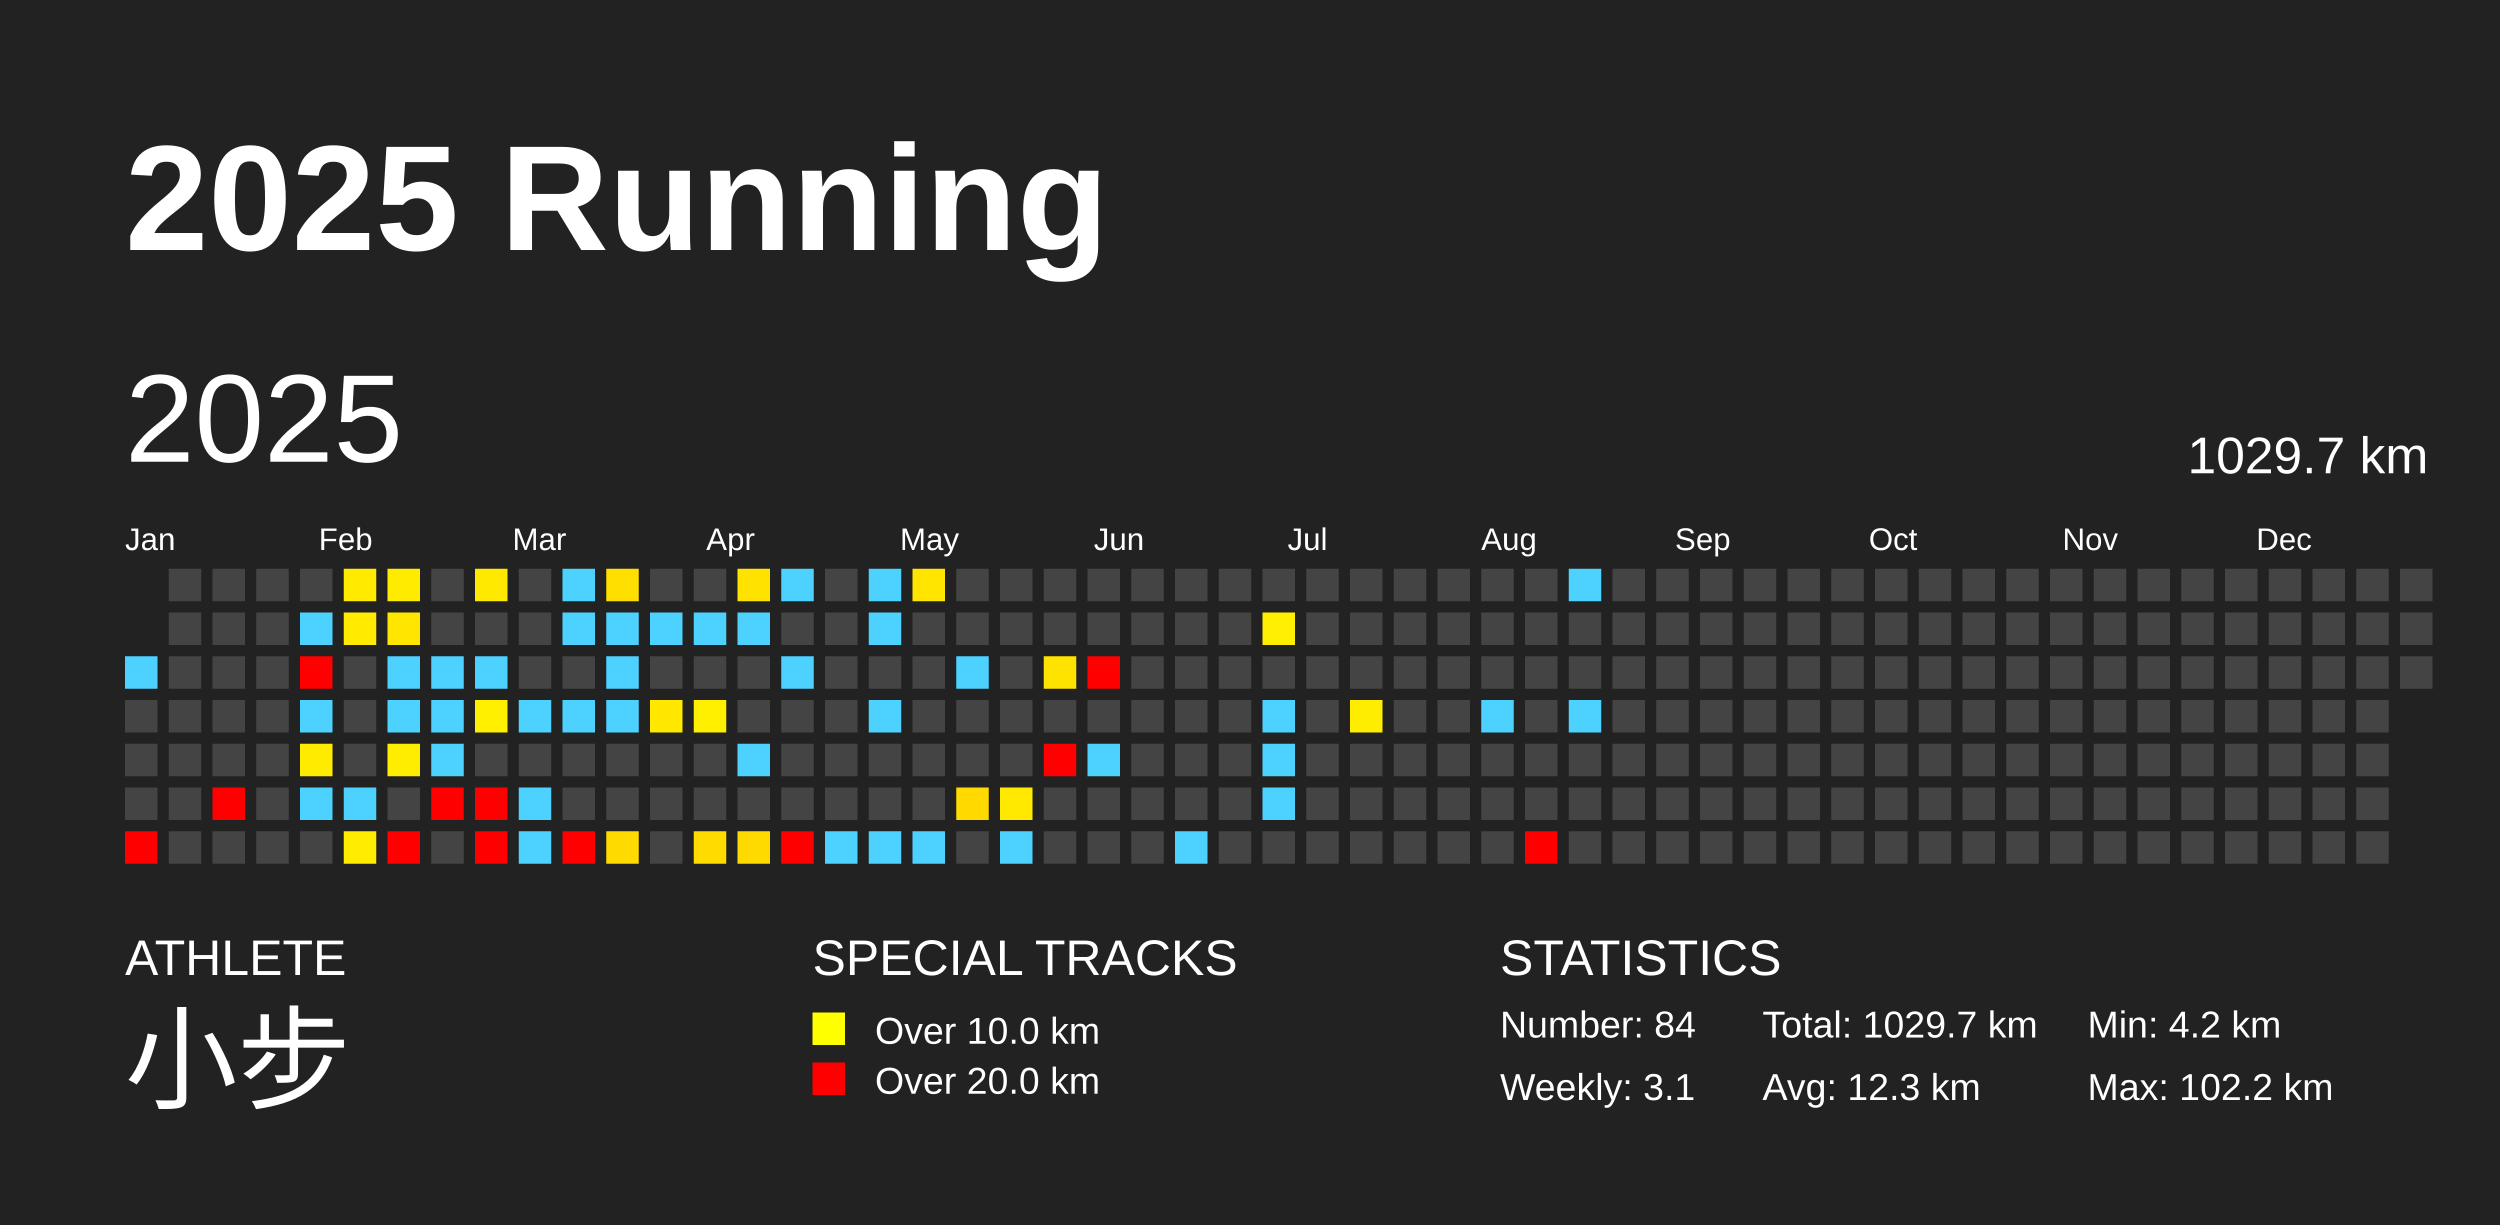
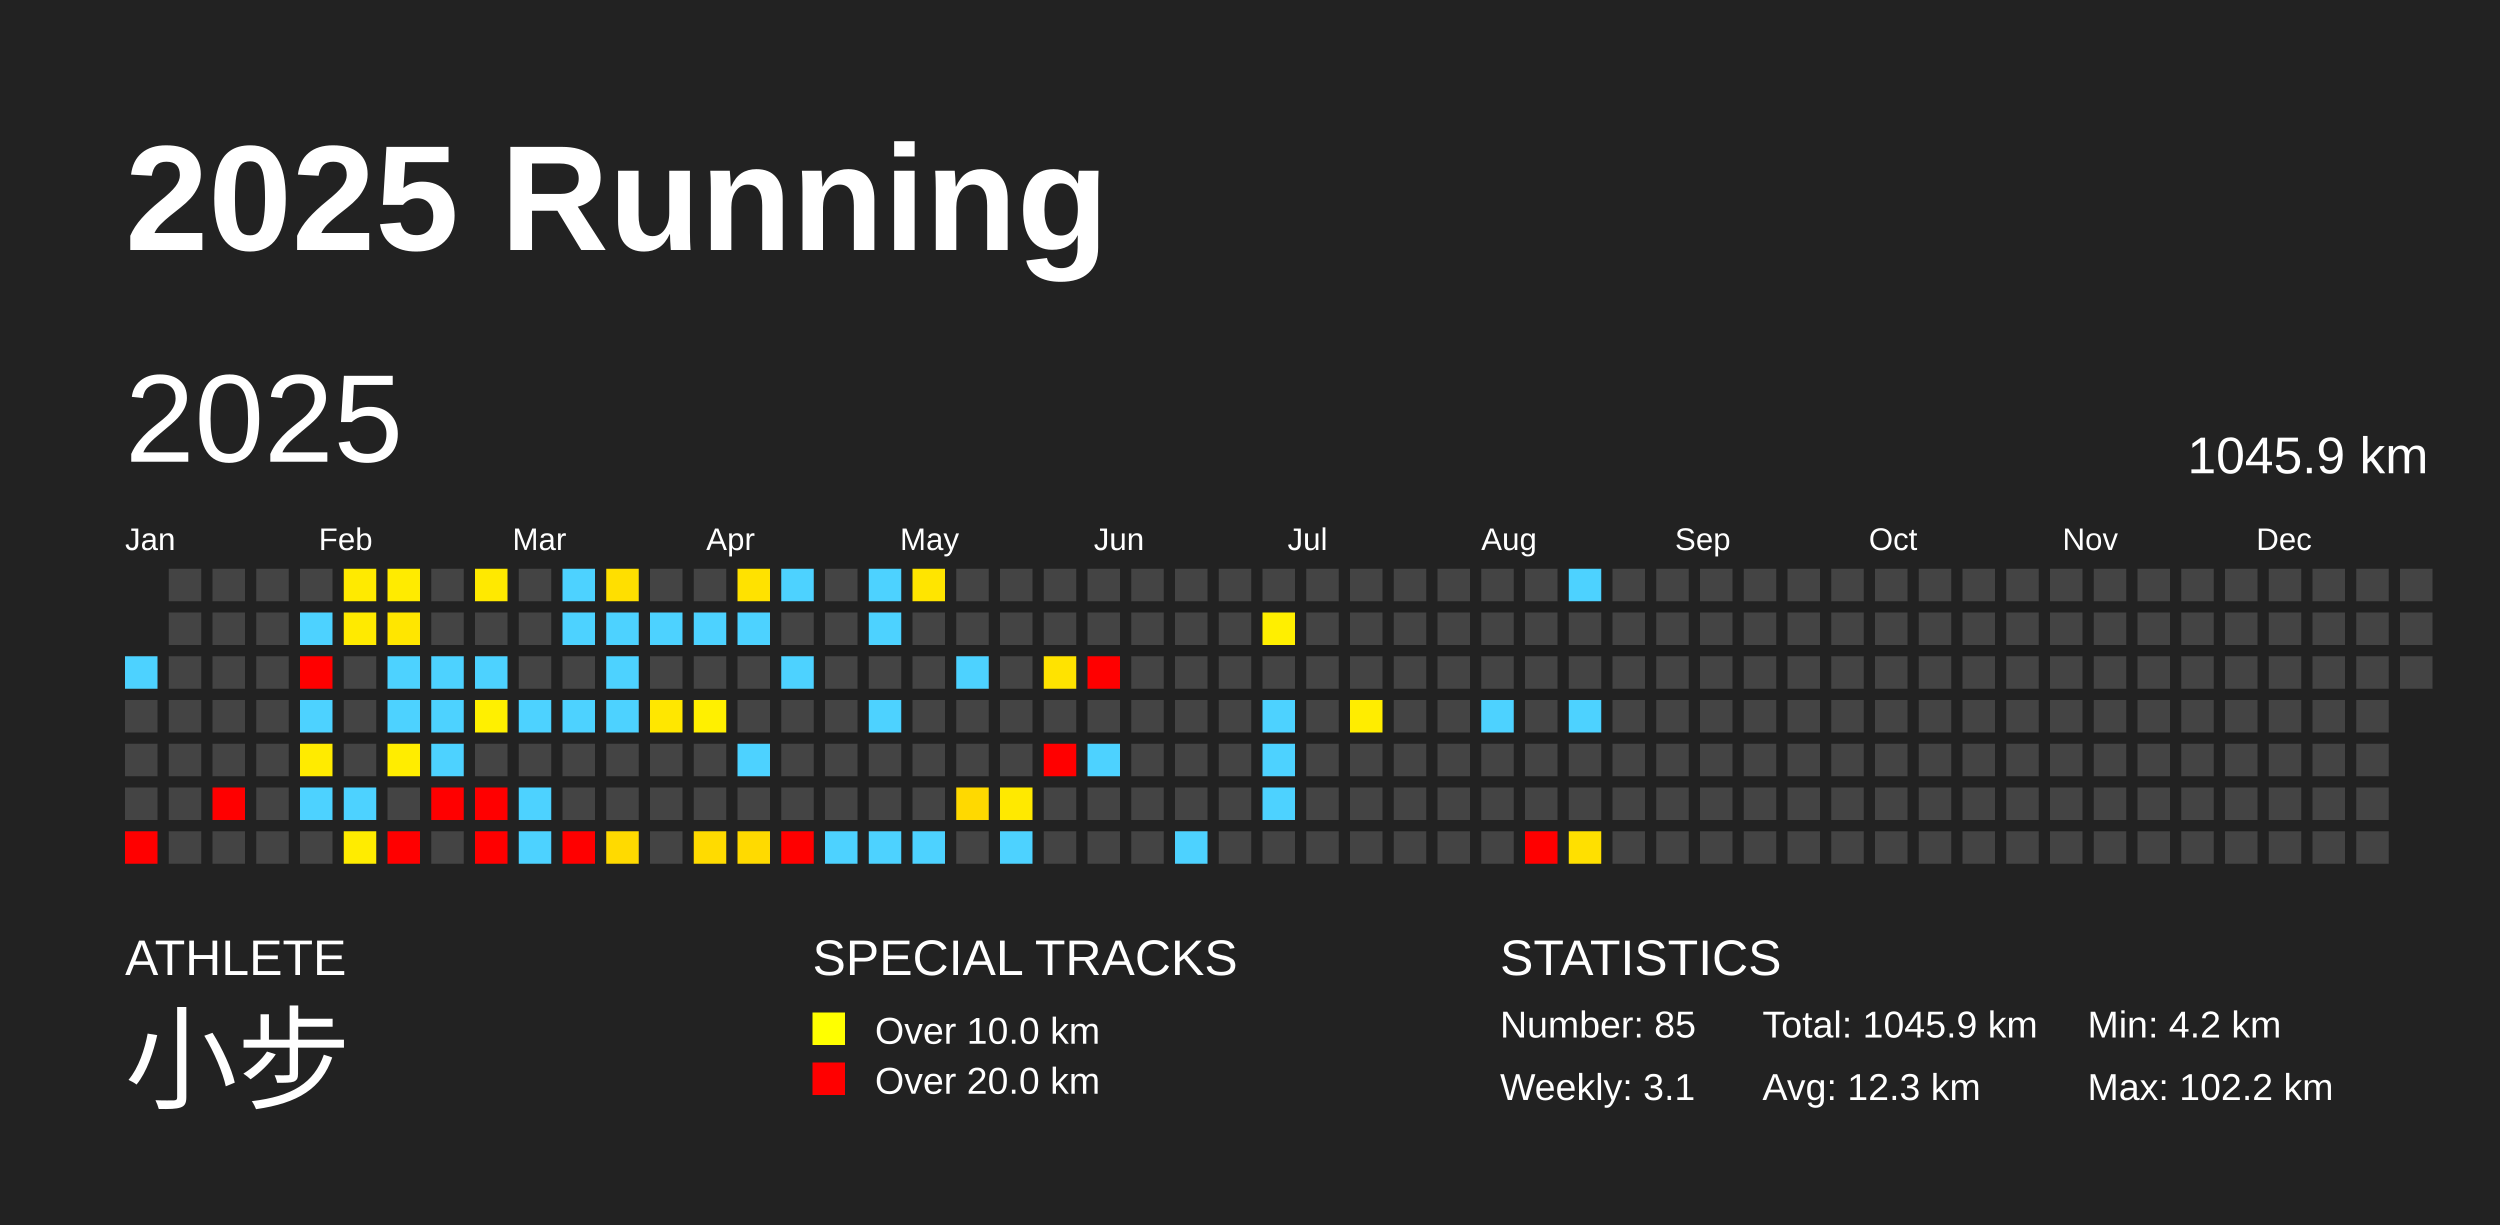
<svg xmlns="http://www.w3.org/2000/svg" baseProfile="full" height="98mm" version="1.1" viewBox="0,0,200,98" width="200mm">
  <defs />
  <rect fill="#222222" height="98" width="200" x="0" y="0" />
  <text fill="#FFFFFF" style="font-size:12px; font-family:Arial; font-weight:bold;" x="10" y="20">2025 Running</text>
  <text fill="#FFFFFF" style="font-size:4px; font-family:Arial" x="10" y="78">ATHLETE</text>
  <text fill="#FFFFFF" style="font-size:9px; font-family:Arial" x="10" y="88">小步</text>
  <text fill="#FFFFFF" style="font-size:4px; font-family:Arial" x="65" y="78">SPECIAL TRACKS</text>
  <rect fill="yellow" height="2.6" width="2.6" x="65" y="81" />
  <text fill="#FFFFFF" style="font-size:3px; font-family:Arial" x="70" y="83.5">Over 10.0 km</text>
  <rect fill="red" height="2.6" width="2.6" x="65" y="85" />
  <text fill="#FFFFFF" style="font-size:3px; font-family:Arial" x="70" y="87.5">Over 20.0 km</text>
  <text fill="#FFFFFF" style="font-size:4px; font-family:Arial" x="120" y="78">STATISTICS</text>
-   <text fill="#FFFFFF" style="font-size:3px; font-family:Arial" x="120" y="83">Number: 84</text>
+   <text fill="#FFFFFF" style="font-size:3px; font-family:Arial" x="120" y="83">Number: 85</text>
  <text fill="#FFFFFF" style="font-size:3px; font-family:Arial" x="120" y="88">Weekly: 3.1</text>
-   <text fill="#FFFFFF" style="font-size:3px; font-family:Arial" x="141" y="83">Total: 1029.7 km</text>
+   <text fill="#FFFFFF" style="font-size:3px; font-family:Arial" x="141" y="83">Total: 1045.9 km</text>
  <text fill="#FFFFFF" style="font-size:3px; font-family:Arial" x="141" y="88">Avg: 12.3 km</text>
  <text fill="#FFFFFF" style="font-size:3px; font-family:Arial" x="167" y="83">Min: 4.2 km</text>
  <text fill="#FFFFFF" style="font-size:3px; font-family:Arial" x="167" y="88">Max: 102.2 km</text>
  <text dominant-baseline="hanging" fill="#FFFFFF" style="font-size:10.0px; font-family:Arial;" x="10" y="30">2025</text>
-   <text dominant-baseline="hanging" fill="#FFFFFF" style="font-size:4.125px; font-family:Arial;" x="175" y="35">1029.7 km</text>
+   <text dominant-baseline="hanging" fill="#FFFFFF" style="font-size:4.125px; font-family:Arial;" x="175" y="35">1045.9 km</text>
  <text fill="#FFFFFF" style="font-size:2.5px; font-family:Arial" x="10.0" y="44">Jan</text>
  <text fill="#FFFFFF" style="font-size:2.5px; font-family:Arial" x="25.5" y="44">Feb</text>
  <text fill="#FFFFFF" style="font-size:2.5px; font-family:Arial" x="41.0" y="44">Mar</text>
  <text fill="#FFFFFF" style="font-size:2.5px; font-family:Arial" x="56.5" y="44">Apr</text>
  <text fill="#FFFFFF" style="font-size:2.5px; font-family:Arial" x="72.0" y="44">May</text>
  <text fill="#FFFFFF" style="font-size:2.5px; font-family:Arial" x="87.5" y="44">Jun</text>
  <text fill="#FFFFFF" style="font-size:2.5px; font-family:Arial" x="103.0" y="44">Jul</text>
  <text fill="#FFFFFF" style="font-size:2.5px; font-family:Arial" x="118.5" y="44">Aug</text>
  <text fill="#FFFFFF" style="font-size:2.5px; font-family:Arial" x="134.0" y="44">Sep</text>
  <text fill="#FFFFFF" style="font-size:2.5px; font-family:Arial" x="149.5" y="44">Oct</text>
  <text fill="#FFFFFF" style="font-size:2.5px; font-family:Arial" x="165.0" y="44">Nov</text>
  <text fill="#FFFFFF" style="font-size:2.5px; font-family:Arial" x="180.5" y="44">Dec</text>
  <rect fill="#4dd2ff" height="2.6" width="2.6" x="10.0" y="52.5" />
  <rect fill="#444444" height="2.6" width="2.6" x="10.0" y="56.0" />
  <rect fill="#444444" height="2.6" width="2.6" x="10.0" y="59.5" />
  <rect fill="#444444" height="2.6" width="2.6" x="10.0" y="63.0" />
  <rect fill="red" height="2.6" width="2.6" x="10.0" y="66.5" />
  <rect fill="#444444" height="2.6" width="2.6" x="13.5" y="45.5" />
  <rect fill="#444444" height="2.6" width="2.6" x="13.5" y="49.0" />
  <rect fill="#444444" height="2.6" width="2.6" x="13.5" y="52.5" />
  <rect fill="#444444" height="2.6" width="2.6" x="13.5" y="56.0" />
  <rect fill="#444444" height="2.6" width="2.6" x="13.5" y="59.5" />
  <rect fill="#444444" height="2.6" width="2.6" x="13.5" y="63.0" />
  <rect fill="#444444" height="2.6" width="2.6" x="13.5" y="66.5" />
  <rect fill="#444444" height="2.6" width="2.6" x="17.0" y="45.5" />
  <rect fill="#444444" height="2.6" width="2.6" x="17.0" y="49.0" />
  <rect fill="#444444" height="2.6" width="2.6" x="17.0" y="52.5" />
  <rect fill="#444444" height="2.6" width="2.6" x="17.0" y="56.0" />
  <rect fill="#444444" height="2.6" width="2.6" x="17.0" y="59.5" />
  <rect fill="red" height="2.6" width="2.6" x="17.0" y="63.0" />
  <rect fill="#444444" height="2.6" width="2.6" x="17.0" y="66.5" />
  <rect fill="#444444" height="2.6" width="2.6" x="20.5" y="45.5" />
  <rect fill="#444444" height="2.6" width="2.6" x="20.5" y="49.0" />
  <rect fill="#444444" height="2.6" width="2.6" x="20.5" y="52.5" />
  <rect fill="#444444" height="2.6" width="2.6" x="20.5" y="56.0" />
  <rect fill="#444444" height="2.6" width="2.6" x="20.5" y="59.5" />
  <rect fill="#444444" height="2.6" width="2.6" x="20.5" y="63.0" />
  <rect fill="#444444" height="2.6" width="2.6" x="20.5" y="66.5" />
  <rect fill="#444444" height="2.6" width="2.6" x="24.0" y="45.5" />
  <rect fill="#4dd2ff" height="2.6" width="2.6" x="24.0" y="49.0" />
  <rect fill="red" height="2.6" width="2.6" x="24.0" y="52.5" />
  <rect fill="#4dd2ff" height="2.6" width="2.6" x="24.0" y="56.0" />
  <rect fill="#ffeb00" height="2.6" width="2.6" x="24.0" y="59.5" />
  <rect fill="#4dd2ff" height="2.6" width="2.6" x="24.0" y="63.0" />
  <rect fill="#444444" height="2.6" width="2.6" x="24.0" y="66.5" />
  <rect fill="#ffea00" height="2.6" width="2.6" x="27.5" y="45.5" />
  <rect fill="#ffea00" height="2.6" width="2.6" x="27.5" y="49.0" />
  <rect fill="#444444" height="2.6" width="2.6" x="27.5" y="52.5" />
  <rect fill="#444444" height="2.6" width="2.6" x="27.5" y="56.0" />
  <rect fill="#444444" height="2.6" width="2.6" x="27.5" y="59.5" />
  <rect fill="#4dd2ff" height="2.6" width="2.6" x="27.5" y="63.0" />
  <rect fill="#ffec00" height="2.6" width="2.6" x="27.5" y="66.5" />
  <rect fill="#ffeb00" height="2.6" width="2.6" x="31.0" y="45.5" />
  <rect fill="#ffe600" height="2.6" width="2.6" x="31.0" y="49.0" />
  <rect fill="#4dd2ff" height="2.6" width="2.6" x="31.0" y="52.5" />
  <rect fill="#4dd2ff" height="2.6" width="2.6" x="31.0" y="56.0" />
  <rect fill="#ffed00" height="2.6" width="2.6" x="31.0" y="59.5" />
  <rect fill="#444444" height="2.6" width="2.6" x="31.0" y="63.0" />
  <rect fill="red" height="2.6" width="2.6" x="31.0" y="66.5" />
  <rect fill="#444444" height="2.6" width="2.6" x="34.5" y="45.5" />
  <rect fill="#444444" height="2.6" width="2.6" x="34.5" y="49.0" />
  <rect fill="#4dd2ff" height="2.6" width="2.6" x="34.5" y="52.5" />
  <rect fill="#4dd2ff" height="2.6" width="2.6" x="34.5" y="56.0" />
  <rect fill="#4dd2ff" height="2.6" width="2.6" x="34.5" y="59.5" />
  <rect fill="red" height="2.6" width="2.6" x="34.5" y="63.0" />
  <rect fill="#444444" height="2.6" width="2.6" x="34.5" y="66.5" />
  <rect fill="#ffe900" height="2.6" width="2.6" x="38.0" y="45.5" />
  <rect fill="#444444" height="2.6" width="2.6" x="38.0" y="49.0" />
  <rect fill="#4dd2ff" height="2.6" width="2.6" x="38.0" y="52.5" />
  <rect fill="#fff000" height="2.6" width="2.6" x="38.0" y="56.0" />
  <rect fill="#444444" height="2.6" width="2.6" x="38.0" y="59.5" />
  <rect fill="red" height="2.6" width="2.6" x="38.0" y="63.0" />
  <rect fill="red" height="2.6" width="2.6" x="38.0" y="66.5" />
  <rect fill="#444444" height="2.6" width="2.6" x="41.5" y="45.5" />
  <rect fill="#444444" height="2.6" width="2.6" x="41.5" y="49.0" />
  <rect fill="#444444" height="2.6" width="2.6" x="41.5" y="52.5" />
  <rect fill="#4dd2ff" height="2.6" width="2.6" x="41.5" y="56.0" />
  <rect fill="#444444" height="2.6" width="2.6" x="41.5" y="59.5" />
  <rect fill="#4dd2ff" height="2.6" width="2.6" x="41.5" y="63.0" />
  <rect fill="#4dd2ff" height="2.6" width="2.6" x="41.5" y="66.5" />
  <rect fill="#4dd2ff" height="2.6" width="2.6" x="45.0" y="45.5" />
  <rect fill="#4dd2ff" height="2.6" width="2.6" x="45.0" y="49.0" />
  <rect fill="#444444" height="2.6" width="2.6" x="45.0" y="52.5" />
  <rect fill="#4dd2ff" height="2.6" width="2.6" x="45.0" y="56.0" />
  <rect fill="#444444" height="2.6" width="2.6" x="45.0" y="59.5" />
  <rect fill="#444444" height="2.6" width="2.6" x="45.0" y="63.0" />
  <rect fill="red" height="2.6" width="2.6" x="45.0" y="66.5" />
  <rect fill="#ffdf00" height="2.6" width="2.6" x="48.5" y="45.5" />
  <rect fill="#4dd2ff" height="2.6" width="2.6" x="48.5" y="49.0" />
  <rect fill="#4dd2ff" height="2.6" width="2.6" x="48.5" y="52.5" />
  <rect fill="#4dd2ff" height="2.6" width="2.6" x="48.5" y="56.0" />
  <rect fill="#444444" height="2.6" width="2.6" x="48.5" y="59.5" />
  <rect fill="#444444" height="2.6" width="2.6" x="48.5" y="63.0" />
  <rect fill="#ffda00" height="2.6" width="2.6" x="48.5" y="66.5" />
  <rect fill="#444444" height="2.6" width="2.6" x="52.0" y="45.5" />
  <rect fill="#4dd2ff" height="2.6" width="2.6" x="52.0" y="49.0" />
  <rect fill="#444444" height="2.6" width="2.6" x="52.0" y="52.5" />
  <rect fill="#ffe700" height="2.6" width="2.6" x="52.0" y="56.0" />
  <rect fill="#444444" height="2.6" width="2.6" x="52.0" y="59.5" />
  <rect fill="#444444" height="2.6" width="2.6" x="52.0" y="63.0" />
  <rect fill="#444444" height="2.6" width="2.6" x="52.0" y="66.5" />
  <rect fill="#444444" height="2.6" width="2.6" x="55.5" y="45.5" />
  <rect fill="#4dd2ff" height="2.6" width="2.6" x="55.5" y="49.0" />
  <rect fill="#444444" height="2.6" width="2.6" x="55.5" y="52.5" />
  <rect fill="#fff000" height="2.6" width="2.6" x="55.5" y="56.0" />
  <rect fill="#444444" height="2.6" width="2.6" x="55.5" y="59.5" />
  <rect fill="#444444" height="2.6" width="2.6" x="55.5" y="63.0" />
  <rect fill="#ffdb00" height="2.6" width="2.6" x="55.5" y="66.5" />
  <rect fill="#ffe200" height="2.6" width="2.6" x="59.0" y="45.5" />
  <rect fill="#4dd2ff" height="2.6" width="2.6" x="59.0" y="49.0" />
  <rect fill="#444444" height="2.6" width="2.6" x="59.0" y="52.5" />
  <rect fill="#444444" height="2.6" width="2.6" x="59.0" y="56.0" />
  <rect fill="#4dd2ff" height="2.6" width="2.6" x="59.0" y="59.5" />
  <rect fill="#444444" height="2.6" width="2.6" x="59.0" y="63.0" />
  <rect fill="#ffda00" height="2.6" width="2.6" x="59.0" y="66.5" />
  <rect fill="#4dd2ff" height="2.6" width="2.6" x="62.5" y="45.5" />
  <rect fill="#444444" height="2.6" width="2.6" x="62.5" y="49.0" />
  <rect fill="#4dd2ff" height="2.6" width="2.6" x="62.5" y="52.5" />
  <rect fill="#444444" height="2.6" width="2.6" x="62.5" y="56.0" />
  <rect fill="#444444" height="2.6" width="2.6" x="62.5" y="59.5" />
  <rect fill="#444444" height="2.6" width="2.6" x="62.5" y="63.0" />
  <rect fill="red" height="2.6" width="2.6" x="62.5" y="66.5" />
  <rect fill="#444444" height="2.6" width="2.6" x="66.0" y="45.5" />
  <rect fill="#444444" height="2.6" width="2.6" x="66.0" y="49.0" />
  <rect fill="#444444" height="2.6" width="2.6" x="66.0" y="52.5" />
  <rect fill="#444444" height="2.6" width="2.6" x="66.0" y="56.0" />
  <rect fill="#444444" height="2.6" width="2.6" x="66.0" y="59.5" />
  <rect fill="#444444" height="2.6" width="2.6" x="66.0" y="63.0" />
  <rect fill="#4dd2ff" height="2.6" width="2.6" x="66.0" y="66.5" />
  <rect fill="#4dd2ff" height="2.6" width="2.6" x="69.5" y="45.5" />
  <rect fill="#4dd2ff" height="2.6" width="2.6" x="69.5" y="49.0" />
  <rect fill="#444444" height="2.6" width="2.6" x="69.5" y="52.5" />
  <rect fill="#4dd2ff" height="2.6" width="2.6" x="69.5" y="56.0" />
  <rect fill="#444444" height="2.6" width="2.6" x="69.5" y="59.5" />
  <rect fill="#444444" height="2.6" width="2.6" x="69.5" y="63.0" />
  <rect fill="#4dd2ff" height="2.6" width="2.6" x="69.5" y="66.5" />
  <rect fill="#ffe500" height="2.6" width="2.6" x="73.0" y="45.5" />
  <rect fill="#444444" height="2.6" width="2.6" x="73.0" y="49.0" />
  <rect fill="#444444" height="2.6" width="2.6" x="73.0" y="52.5" />
  <rect fill="#444444" height="2.6" width="2.6" x="73.0" y="56.0" />
  <rect fill="#444444" height="2.6" width="2.6" x="73.0" y="59.5" />
  <rect fill="#444444" height="2.6" width="2.6" x="73.0" y="63.0" />
  <rect fill="#4dd2ff" height="2.6" width="2.6" x="73.0" y="66.5" />
  <rect fill="#444444" height="2.6" width="2.6" x="76.5" y="45.5" />
  <rect fill="#444444" height="2.6" width="2.6" x="76.5" y="49.0" />
  <rect fill="#4dd2ff" height="2.6" width="2.6" x="76.5" y="52.5" />
  <rect fill="#444444" height="2.6" width="2.6" x="76.5" y="56.0" />
  <rect fill="#444444" height="2.6" width="2.6" x="76.5" y="59.5" />
  <rect fill="#ffd900" height="2.6" width="2.6" x="76.5" y="63.0" />
  <rect fill="#444444" height="2.6" width="2.6" x="76.5" y="66.5" />
  <rect fill="#444444" height="2.6" width="2.6" x="80.0" y="45.5" />
  <rect fill="#444444" height="2.6" width="2.6" x="80.0" y="49.0" />
  <rect fill="#444444" height="2.6" width="2.6" x="80.0" y="52.5" />
  <rect fill="#444444" height="2.6" width="2.6" x="80.0" y="56.0" />
  <rect fill="#444444" height="2.6" width="2.6" x="80.0" y="59.5" />
  <rect fill="#ffe900" height="2.6" width="2.6" x="80.0" y="63.0" />
  <rect fill="#4dd2ff" height="2.6" width="2.6" x="80.0" y="66.5" />
  <rect fill="#444444" height="2.6" width="2.6" x="83.5" y="45.5" />
  <rect fill="#444444" height="2.6" width="2.6" x="83.5" y="49.0" />
  <rect fill="#ffe300" height="2.6" width="2.6" x="83.5" y="52.5" />
  <rect fill="#444444" height="2.6" width="2.6" x="83.5" y="56.0" />
  <rect fill="red" height="2.6" width="2.6" x="83.5" y="59.5" />
  <rect fill="#444444" height="2.6" width="2.6" x="83.5" y="63.0" />
  <rect fill="#444444" height="2.6" width="2.6" x="83.5" y="66.5" />
  <rect fill="#444444" height="2.6" width="2.6" x="87.0" y="45.5" />
  <rect fill="#444444" height="2.6" width="2.6" x="87.0" y="49.0" />
  <rect fill="red" height="2.6" width="2.6" x="87.0" y="52.5" />
  <rect fill="#444444" height="2.6" width="2.6" x="87.0" y="56.0" />
  <rect fill="#4dd2ff" height="2.6" width="2.6" x="87.0" y="59.5" />
  <rect fill="#444444" height="2.6" width="2.6" x="87.0" y="63.0" />
  <rect fill="#444444" height="2.6" width="2.6" x="87.0" y="66.5" />
  <rect fill="#444444" height="2.6" width="2.6" x="90.5" y="45.5" />
  <rect fill="#444444" height="2.6" width="2.6" x="90.5" y="49.0" />
  <rect fill="#444444" height="2.6" width="2.6" x="90.5" y="52.5" />
  <rect fill="#444444" height="2.6" width="2.6" x="90.5" y="56.0" />
  <rect fill="#444444" height="2.6" width="2.6" x="90.5" y="59.5" />
  <rect fill="#444444" height="2.6" width="2.6" x="90.5" y="63.0" />
  <rect fill="#444444" height="2.6" width="2.6" x="90.5" y="66.5" />
  <rect fill="#444444" height="2.6" width="2.6" x="94.0" y="45.5" />
  <rect fill="#444444" height="2.6" width="2.6" x="94.0" y="49.0" />
  <rect fill="#444444" height="2.6" width="2.6" x="94.0" y="52.5" />
  <rect fill="#444444" height="2.6" width="2.6" x="94.0" y="56.0" />
  <rect fill="#444444" height="2.6" width="2.6" x="94.0" y="59.5" />
  <rect fill="#444444" height="2.6" width="2.6" x="94.0" y="63.0" />
  <rect fill="#4dd2ff" height="2.6" width="2.6" x="94.0" y="66.5" />
  <rect fill="#444444" height="2.6" width="2.6" x="97.5" y="45.5" />
  <rect fill="#444444" height="2.6" width="2.6" x="97.5" y="49.0" />
  <rect fill="#444444" height="2.6" width="2.6" x="97.5" y="52.5" />
  <rect fill="#444444" height="2.6" width="2.6" x="97.5" y="56.0" />
  <rect fill="#444444" height="2.6" width="2.6" x="97.5" y="59.5" />
  <rect fill="#444444" height="2.6" width="2.6" x="97.5" y="63.0" />
  <rect fill="#444444" height="2.6" width="2.6" x="97.5" y="66.5" />
  <rect fill="#444444" height="2.6" width="2.6" x="101.0" y="45.5" />
  <rect fill="#ffef00" height="2.6" width="2.6" x="101.0" y="49.0" />
  <rect fill="#444444" height="2.6" width="2.6" x="101.0" y="52.5" />
  <rect fill="#4dd2ff" height="2.6" width="2.6" x="101.0" y="56.0" />
  <rect fill="#4dd2ff" height="2.6" width="2.6" x="101.0" y="59.5" />
  <rect fill="#4dd2ff" height="2.6" width="2.6" x="101.0" y="63.0" />
  <rect fill="#444444" height="2.6" width="2.6" x="101.0" y="66.5" />
  <rect fill="#444444" height="2.6" width="2.6" x="104.5" y="45.5" />
  <rect fill="#444444" height="2.6" width="2.6" x="104.5" y="49.0" />
  <rect fill="#444444" height="2.6" width="2.6" x="104.5" y="52.5" />
  <rect fill="#444444" height="2.6" width="2.6" x="104.5" y="56.0" />
  <rect fill="#444444" height="2.6" width="2.6" x="104.5" y="59.5" />
  <rect fill="#444444" height="2.6" width="2.6" x="104.5" y="63.0" />
  <rect fill="#444444" height="2.6" width="2.6" x="104.5" y="66.5" />
  <rect fill="#444444" height="2.6" width="2.6" x="108.0" y="45.5" />
  <rect fill="#444444" height="2.6" width="2.6" x="108.0" y="49.0" />
  <rect fill="#444444" height="2.6" width="2.6" x="108.0" y="52.5" />
  <rect fill="#ffed00" height="2.6" width="2.6" x="108.0" y="56.0" />
  <rect fill="#444444" height="2.6" width="2.6" x="108.0" y="59.5" />
  <rect fill="#444444" height="2.6" width="2.6" x="108.0" y="63.0" />
  <rect fill="#444444" height="2.6" width="2.6" x="108.0" y="66.5" />
  <rect fill="#444444" height="2.6" width="2.6" x="111.5" y="45.5" />
  <rect fill="#444444" height="2.6" width="2.6" x="111.5" y="49.0" />
  <rect fill="#444444" height="2.6" width="2.6" x="111.5" y="52.5" />
  <rect fill="#444444" height="2.6" width="2.6" x="111.5" y="56.0" />
  <rect fill="#444444" height="2.6" width="2.6" x="111.5" y="59.5" />
  <rect fill="#444444" height="2.6" width="2.6" x="111.5" y="63.0" />
  <rect fill="#444444" height="2.6" width="2.6" x="111.5" y="66.5" />
  <rect fill="#444444" height="2.6" width="2.6" x="115.0" y="45.5" />
  <rect fill="#444444" height="2.6" width="2.6" x="115.0" y="49.0" />
  <rect fill="#444444" height="2.6" width="2.6" x="115.0" y="52.5" />
  <rect fill="#444444" height="2.6" width="2.6" x="115.0" y="56.0" />
  <rect fill="#444444" height="2.6" width="2.6" x="115.0" y="59.5" />
  <rect fill="#444444" height="2.6" width="2.6" x="115.0" y="63.0" />
  <rect fill="#444444" height="2.6" width="2.6" x="115.0" y="66.5" />
  <rect fill="#444444" height="2.6" width="2.6" x="118.5" y="45.5" />
  <rect fill="#444444" height="2.6" width="2.6" x="118.5" y="49.0" />
  <rect fill="#444444" height="2.6" width="2.6" x="118.5" y="52.5" />
  <rect fill="#4dd2ff" height="2.6" width="2.6" x="118.5" y="56.0" />
  <rect fill="#444444" height="2.6" width="2.6" x="118.5" y="59.5" />
  <rect fill="#444444" height="2.6" width="2.6" x="118.5" y="63.0" />
  <rect fill="#444444" height="2.6" width="2.6" x="118.5" y="66.5" />
  <rect fill="#444444" height="2.6" width="2.6" x="122.0" y="45.5" />
  <rect fill="#444444" height="2.6" width="2.6" x="122.0" y="49.0" />
  <rect fill="#444444" height="2.6" width="2.6" x="122.0" y="52.5" />
  <rect fill="#444444" height="2.6" width="2.6" x="122.0" y="56.0" />
  <rect fill="#444444" height="2.6" width="2.6" x="122.0" y="59.5" />
  <rect fill="#444444" height="2.6" width="2.6" x="122.0" y="63.0" />
  <rect fill="red" height="2.6" width="2.6" x="122.0" y="66.5" />
  <rect fill="#4dd2ff" height="2.6" width="2.6" x="125.5" y="45.5" />
  <rect fill="#444444" height="2.6" width="2.6" x="125.5" y="49.0" />
  <rect fill="#444444" height="2.6" width="2.6" x="125.5" y="52.5" />
  <rect fill="#4dd2ff" height="2.6" width="2.6" x="125.5" y="56.0" />
  <rect fill="#444444" height="2.6" width="2.6" x="125.5" y="59.5" />
  <rect fill="#444444" height="2.6" width="2.6" x="125.5" y="63.0" />
-   <rect fill="#444444" height="2.6" width="2.6" x="125.5" y="66.5" />
+   <rect fill="#ffe000" height="2.6" width="2.6" x="125.5" y="66.5" />
  <rect fill="#444444" height="2.6" width="2.6" x="129.0" y="45.5" />
  <rect fill="#444444" height="2.6" width="2.6" x="129.0" y="49.0" />
  <rect fill="#444444" height="2.6" width="2.6" x="129.0" y="52.5" />
  <rect fill="#444444" height="2.6" width="2.6" x="129.0" y="56.0" />
  <rect fill="#444444" height="2.6" width="2.6" x="129.0" y="59.5" />
  <rect fill="#444444" height="2.6" width="2.6" x="129.0" y="63.0" />
  <rect fill="#444444" height="2.6" width="2.6" x="129.0" y="66.5" />
  <rect fill="#444444" height="2.6" width="2.6" x="132.5" y="45.5" />
  <rect fill="#444444" height="2.6" width="2.6" x="132.5" y="49.0" />
  <rect fill="#444444" height="2.6" width="2.6" x="132.5" y="52.5" />
  <rect fill="#444444" height="2.6" width="2.6" x="132.5" y="56.0" />
  <rect fill="#444444" height="2.6" width="2.6" x="132.5" y="59.5" />
  <rect fill="#444444" height="2.6" width="2.6" x="132.5" y="63.0" />
  <rect fill="#444444" height="2.6" width="2.6" x="132.5" y="66.5" />
  <rect fill="#444444" height="2.6" width="2.6" x="136.0" y="45.5" />
  <rect fill="#444444" height="2.6" width="2.6" x="136.0" y="49.0" />
  <rect fill="#444444" height="2.6" width="2.6" x="136.0" y="52.5" />
  <rect fill="#444444" height="2.6" width="2.6" x="136.0" y="56.0" />
  <rect fill="#444444" height="2.6" width="2.6" x="136.0" y="59.5" />
  <rect fill="#444444" height="2.6" width="2.6" x="136.0" y="63.0" />
  <rect fill="#444444" height="2.6" width="2.6" x="136.0" y="66.5" />
  <rect fill="#444444" height="2.6" width="2.6" x="139.5" y="45.5" />
  <rect fill="#444444" height="2.6" width="2.6" x="139.5" y="49.0" />
  <rect fill="#444444" height="2.6" width="2.6" x="139.5" y="52.5" />
  <rect fill="#444444" height="2.6" width="2.6" x="139.5" y="56.0" />
  <rect fill="#444444" height="2.6" width="2.6" x="139.5" y="59.5" />
  <rect fill="#444444" height="2.6" width="2.6" x="139.5" y="63.0" />
  <rect fill="#444444" height="2.6" width="2.6" x="139.5" y="66.5" />
  <rect fill="#444444" height="2.6" width="2.6" x="143.0" y="45.5" />
  <rect fill="#444444" height="2.6" width="2.6" x="143.0" y="49.0" />
  <rect fill="#444444" height="2.6" width="2.6" x="143.0" y="52.5" />
  <rect fill="#444444" height="2.6" width="2.6" x="143.0" y="56.0" />
  <rect fill="#444444" height="2.6" width="2.6" x="143.0" y="59.5" />
  <rect fill="#444444" height="2.6" width="2.6" x="143.0" y="63.0" />
  <rect fill="#444444" height="2.6" width="2.6" x="143.0" y="66.5" />
  <rect fill="#444444" height="2.6" width="2.6" x="146.5" y="45.5" />
  <rect fill="#444444" height="2.6" width="2.6" x="146.5" y="49.0" />
  <rect fill="#444444" height="2.6" width="2.6" x="146.5" y="52.5" />
  <rect fill="#444444" height="2.6" width="2.6" x="146.5" y="56.0" />
  <rect fill="#444444" height="2.6" width="2.6" x="146.5" y="59.5" />
  <rect fill="#444444" height="2.6" width="2.6" x="146.5" y="63.0" />
  <rect fill="#444444" height="2.6" width="2.6" x="146.5" y="66.5" />
  <rect fill="#444444" height="2.6" width="2.6" x="150.0" y="45.5" />
  <rect fill="#444444" height="2.6" width="2.6" x="150.0" y="49.0" />
  <rect fill="#444444" height="2.6" width="2.6" x="150.0" y="52.5" />
  <rect fill="#444444" height="2.6" width="2.6" x="150.0" y="56.0" />
  <rect fill="#444444" height="2.6" width="2.6" x="150.0" y="59.5" />
  <rect fill="#444444" height="2.6" width="2.6" x="150.0" y="63.0" />
  <rect fill="#444444" height="2.6" width="2.6" x="150.0" y="66.5" />
  <rect fill="#444444" height="2.6" width="2.6" x="153.5" y="45.5" />
  <rect fill="#444444" height="2.6" width="2.6" x="153.5" y="49.0" />
  <rect fill="#444444" height="2.6" width="2.6" x="153.5" y="52.5" />
  <rect fill="#444444" height="2.6" width="2.6" x="153.5" y="56.0" />
  <rect fill="#444444" height="2.6" width="2.6" x="153.5" y="59.5" />
  <rect fill="#444444" height="2.6" width="2.6" x="153.5" y="63.0" />
  <rect fill="#444444" height="2.6" width="2.6" x="153.5" y="66.5" />
  <rect fill="#444444" height="2.6" width="2.6" x="157.0" y="45.5" />
  <rect fill="#444444" height="2.6" width="2.6" x="157.0" y="49.0" />
  <rect fill="#444444" height="2.6" width="2.6" x="157.0" y="52.5" />
  <rect fill="#444444" height="2.6" width="2.6" x="157.0" y="56.0" />
  <rect fill="#444444" height="2.6" width="2.6" x="157.0" y="59.5" />
  <rect fill="#444444" height="2.6" width="2.6" x="157.0" y="63.0" />
  <rect fill="#444444" height="2.6" width="2.6" x="157.0" y="66.5" />
  <rect fill="#444444" height="2.6" width="2.6" x="160.5" y="45.5" />
  <rect fill="#444444" height="2.6" width="2.6" x="160.5" y="49.0" />
  <rect fill="#444444" height="2.6" width="2.6" x="160.5" y="52.5" />
  <rect fill="#444444" height="2.6" width="2.6" x="160.5" y="56.0" />
  <rect fill="#444444" height="2.6" width="2.6" x="160.5" y="59.5" />
  <rect fill="#444444" height="2.6" width="2.6" x="160.5" y="63.0" />
  <rect fill="#444444" height="2.6" width="2.6" x="160.5" y="66.5" />
  <rect fill="#444444" height="2.6" width="2.6" x="164.0" y="45.5" />
  <rect fill="#444444" height="2.6" width="2.6" x="164.0" y="49.0" />
  <rect fill="#444444" height="2.6" width="2.6" x="164.0" y="52.5" />
  <rect fill="#444444" height="2.6" width="2.6" x="164.0" y="56.0" />
  <rect fill="#444444" height="2.6" width="2.6" x="164.0" y="59.5" />
  <rect fill="#444444" height="2.6" width="2.6" x="164.0" y="63.0" />
  <rect fill="#444444" height="2.6" width="2.6" x="164.0" y="66.5" />
  <rect fill="#444444" height="2.6" width="2.6" x="167.5" y="45.5" />
  <rect fill="#444444" height="2.6" width="2.6" x="167.5" y="49.0" />
  <rect fill="#444444" height="2.6" width="2.6" x="167.5" y="52.5" />
  <rect fill="#444444" height="2.6" width="2.6" x="167.5" y="56.0" />
  <rect fill="#444444" height="2.6" width="2.6" x="167.5" y="59.5" />
  <rect fill="#444444" height="2.6" width="2.6" x="167.5" y="63.0" />
  <rect fill="#444444" height="2.6" width="2.6" x="167.5" y="66.5" />
  <rect fill="#444444" height="2.6" width="2.6" x="171.0" y="45.5" />
  <rect fill="#444444" height="2.6" width="2.6" x="171.0" y="49.0" />
  <rect fill="#444444" height="2.6" width="2.6" x="171.0" y="52.5" />
  <rect fill="#444444" height="2.6" width="2.6" x="171.0" y="56.0" />
  <rect fill="#444444" height="2.6" width="2.6" x="171.0" y="59.5" />
  <rect fill="#444444" height="2.6" width="2.6" x="171.0" y="63.0" />
  <rect fill="#444444" height="2.6" width="2.6" x="171.0" y="66.5" />
  <rect fill="#444444" height="2.6" width="2.6" x="174.5" y="45.5" />
  <rect fill="#444444" height="2.6" width="2.6" x="174.5" y="49.0" />
  <rect fill="#444444" height="2.6" width="2.6" x="174.5" y="52.5" />
  <rect fill="#444444" height="2.6" width="2.6" x="174.5" y="56.0" />
  <rect fill="#444444" height="2.6" width="2.6" x="174.5" y="59.5" />
  <rect fill="#444444" height="2.6" width="2.6" x="174.5" y="63.0" />
  <rect fill="#444444" height="2.6" width="2.6" x="174.5" y="66.5" />
  <rect fill="#444444" height="2.6" width="2.6" x="178.0" y="45.5" />
  <rect fill="#444444" height="2.6" width="2.6" x="178.0" y="49.0" />
  <rect fill="#444444" height="2.6" width="2.6" x="178.0" y="52.5" />
  <rect fill="#444444" height="2.6" width="2.6" x="178.0" y="56.0" />
  <rect fill="#444444" height="2.6" width="2.6" x="178.0" y="59.5" />
  <rect fill="#444444" height="2.6" width="2.6" x="178.0" y="63.0" />
  <rect fill="#444444" height="2.6" width="2.6" x="178.0" y="66.5" />
  <rect fill="#444444" height="2.6" width="2.6" x="181.5" y="45.5" />
  <rect fill="#444444" height="2.6" width="2.6" x="181.5" y="49.0" />
  <rect fill="#444444" height="2.6" width="2.6" x="181.5" y="52.5" />
  <rect fill="#444444" height="2.6" width="2.6" x="181.5" y="56.0" />
  <rect fill="#444444" height="2.6" width="2.6" x="181.5" y="59.5" />
  <rect fill="#444444" height="2.6" width="2.6" x="181.5" y="63.0" />
  <rect fill="#444444" height="2.6" width="2.6" x="181.5" y="66.5" />
  <rect fill="#444444" height="2.6" width="2.6" x="185.0" y="45.5" />
  <rect fill="#444444" height="2.6" width="2.6" x="185.0" y="49.0" />
  <rect fill="#444444" height="2.6" width="2.6" x="185.0" y="52.5" />
  <rect fill="#444444" height="2.6" width="2.6" x="185.0" y="56.0" />
  <rect fill="#444444" height="2.6" width="2.6" x="185.0" y="59.5" />
  <rect fill="#444444" height="2.6" width="2.6" x="185.0" y="63.0" />
  <rect fill="#444444" height="2.6" width="2.6" x="185.0" y="66.5" />
  <rect fill="#444444" height="2.6" width="2.6" x="188.5" y="45.5" />
  <rect fill="#444444" height="2.6" width="2.6" x="188.5" y="49.0" />
  <rect fill="#444444" height="2.6" width="2.6" x="188.5" y="52.5" />
  <rect fill="#444444" height="2.6" width="2.6" x="188.5" y="56.0" />
  <rect fill="#444444" height="2.6" width="2.6" x="188.5" y="59.5" />
  <rect fill="#444444" height="2.6" width="2.6" x="188.5" y="63.0" />
  <rect fill="#444444" height="2.6" width="2.6" x="188.5" y="66.5" />
  <rect fill="#444444" height="2.6" width="2.6" x="192.0" y="45.5" />
  <rect fill="#444444" height="2.6" width="2.6" x="192.0" y="49.0" />
  <rect fill="#444444" height="2.6" width="2.6" x="192.0" y="52.5" />
</svg>
